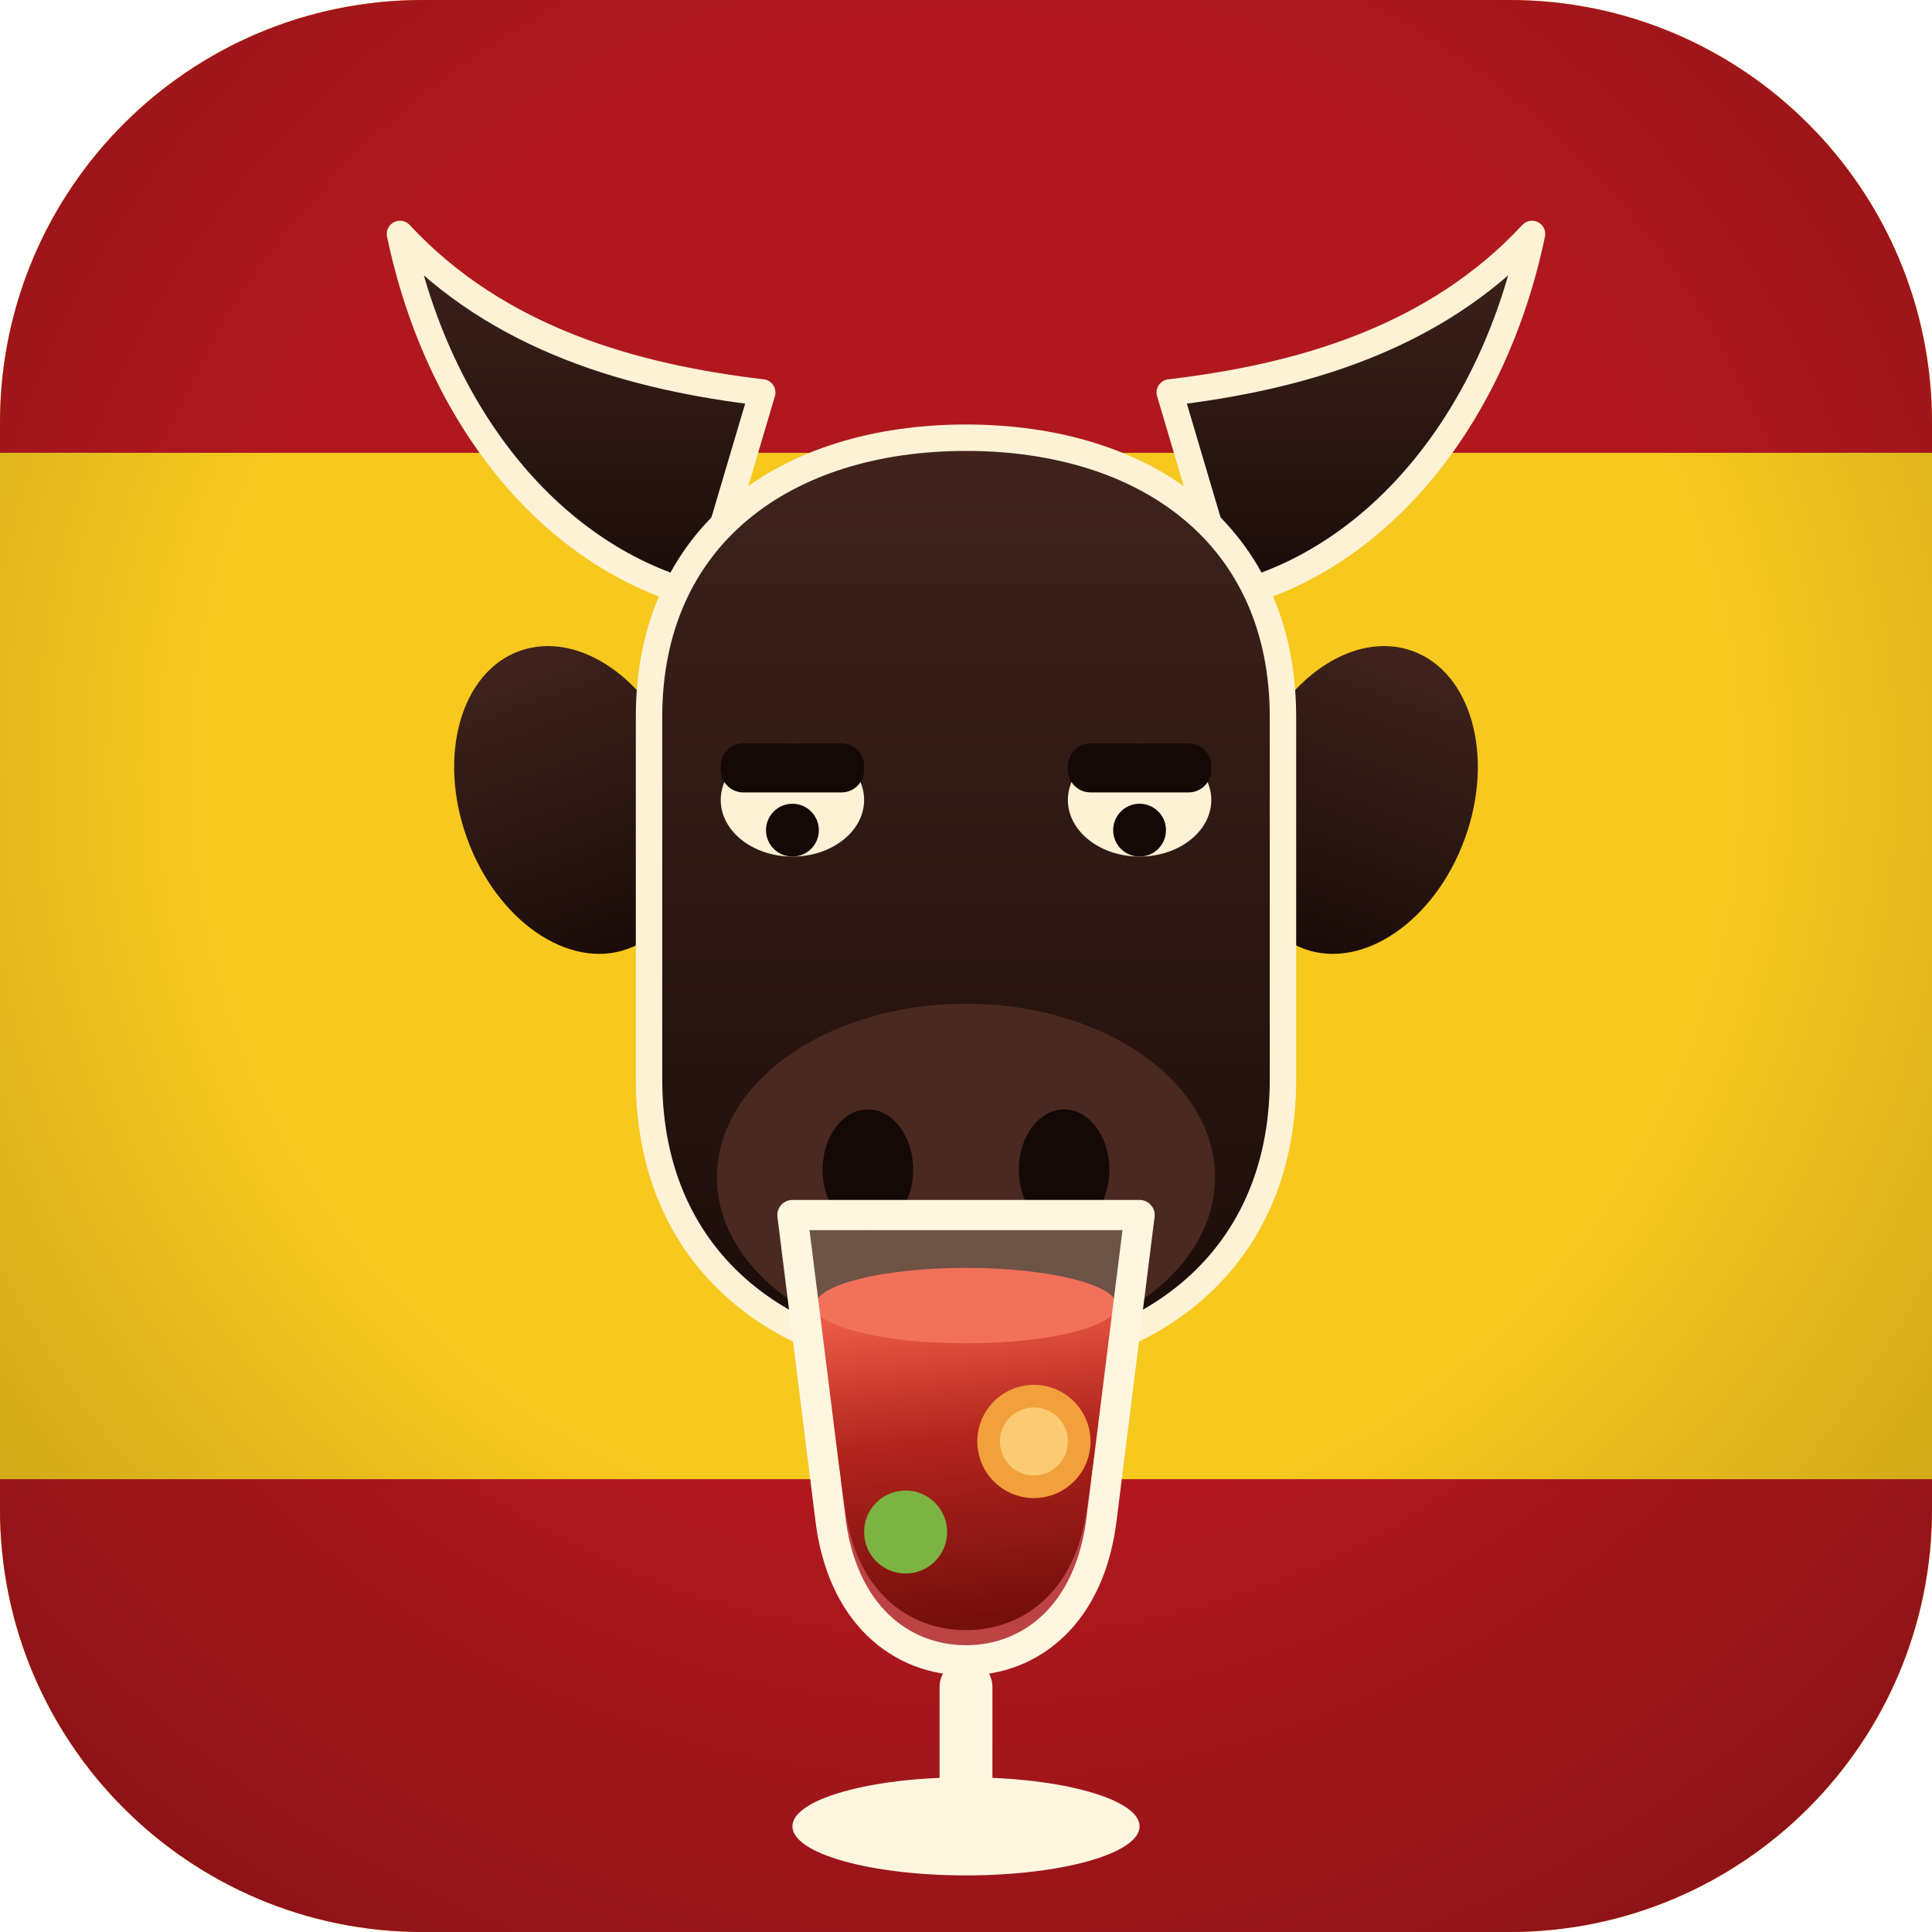
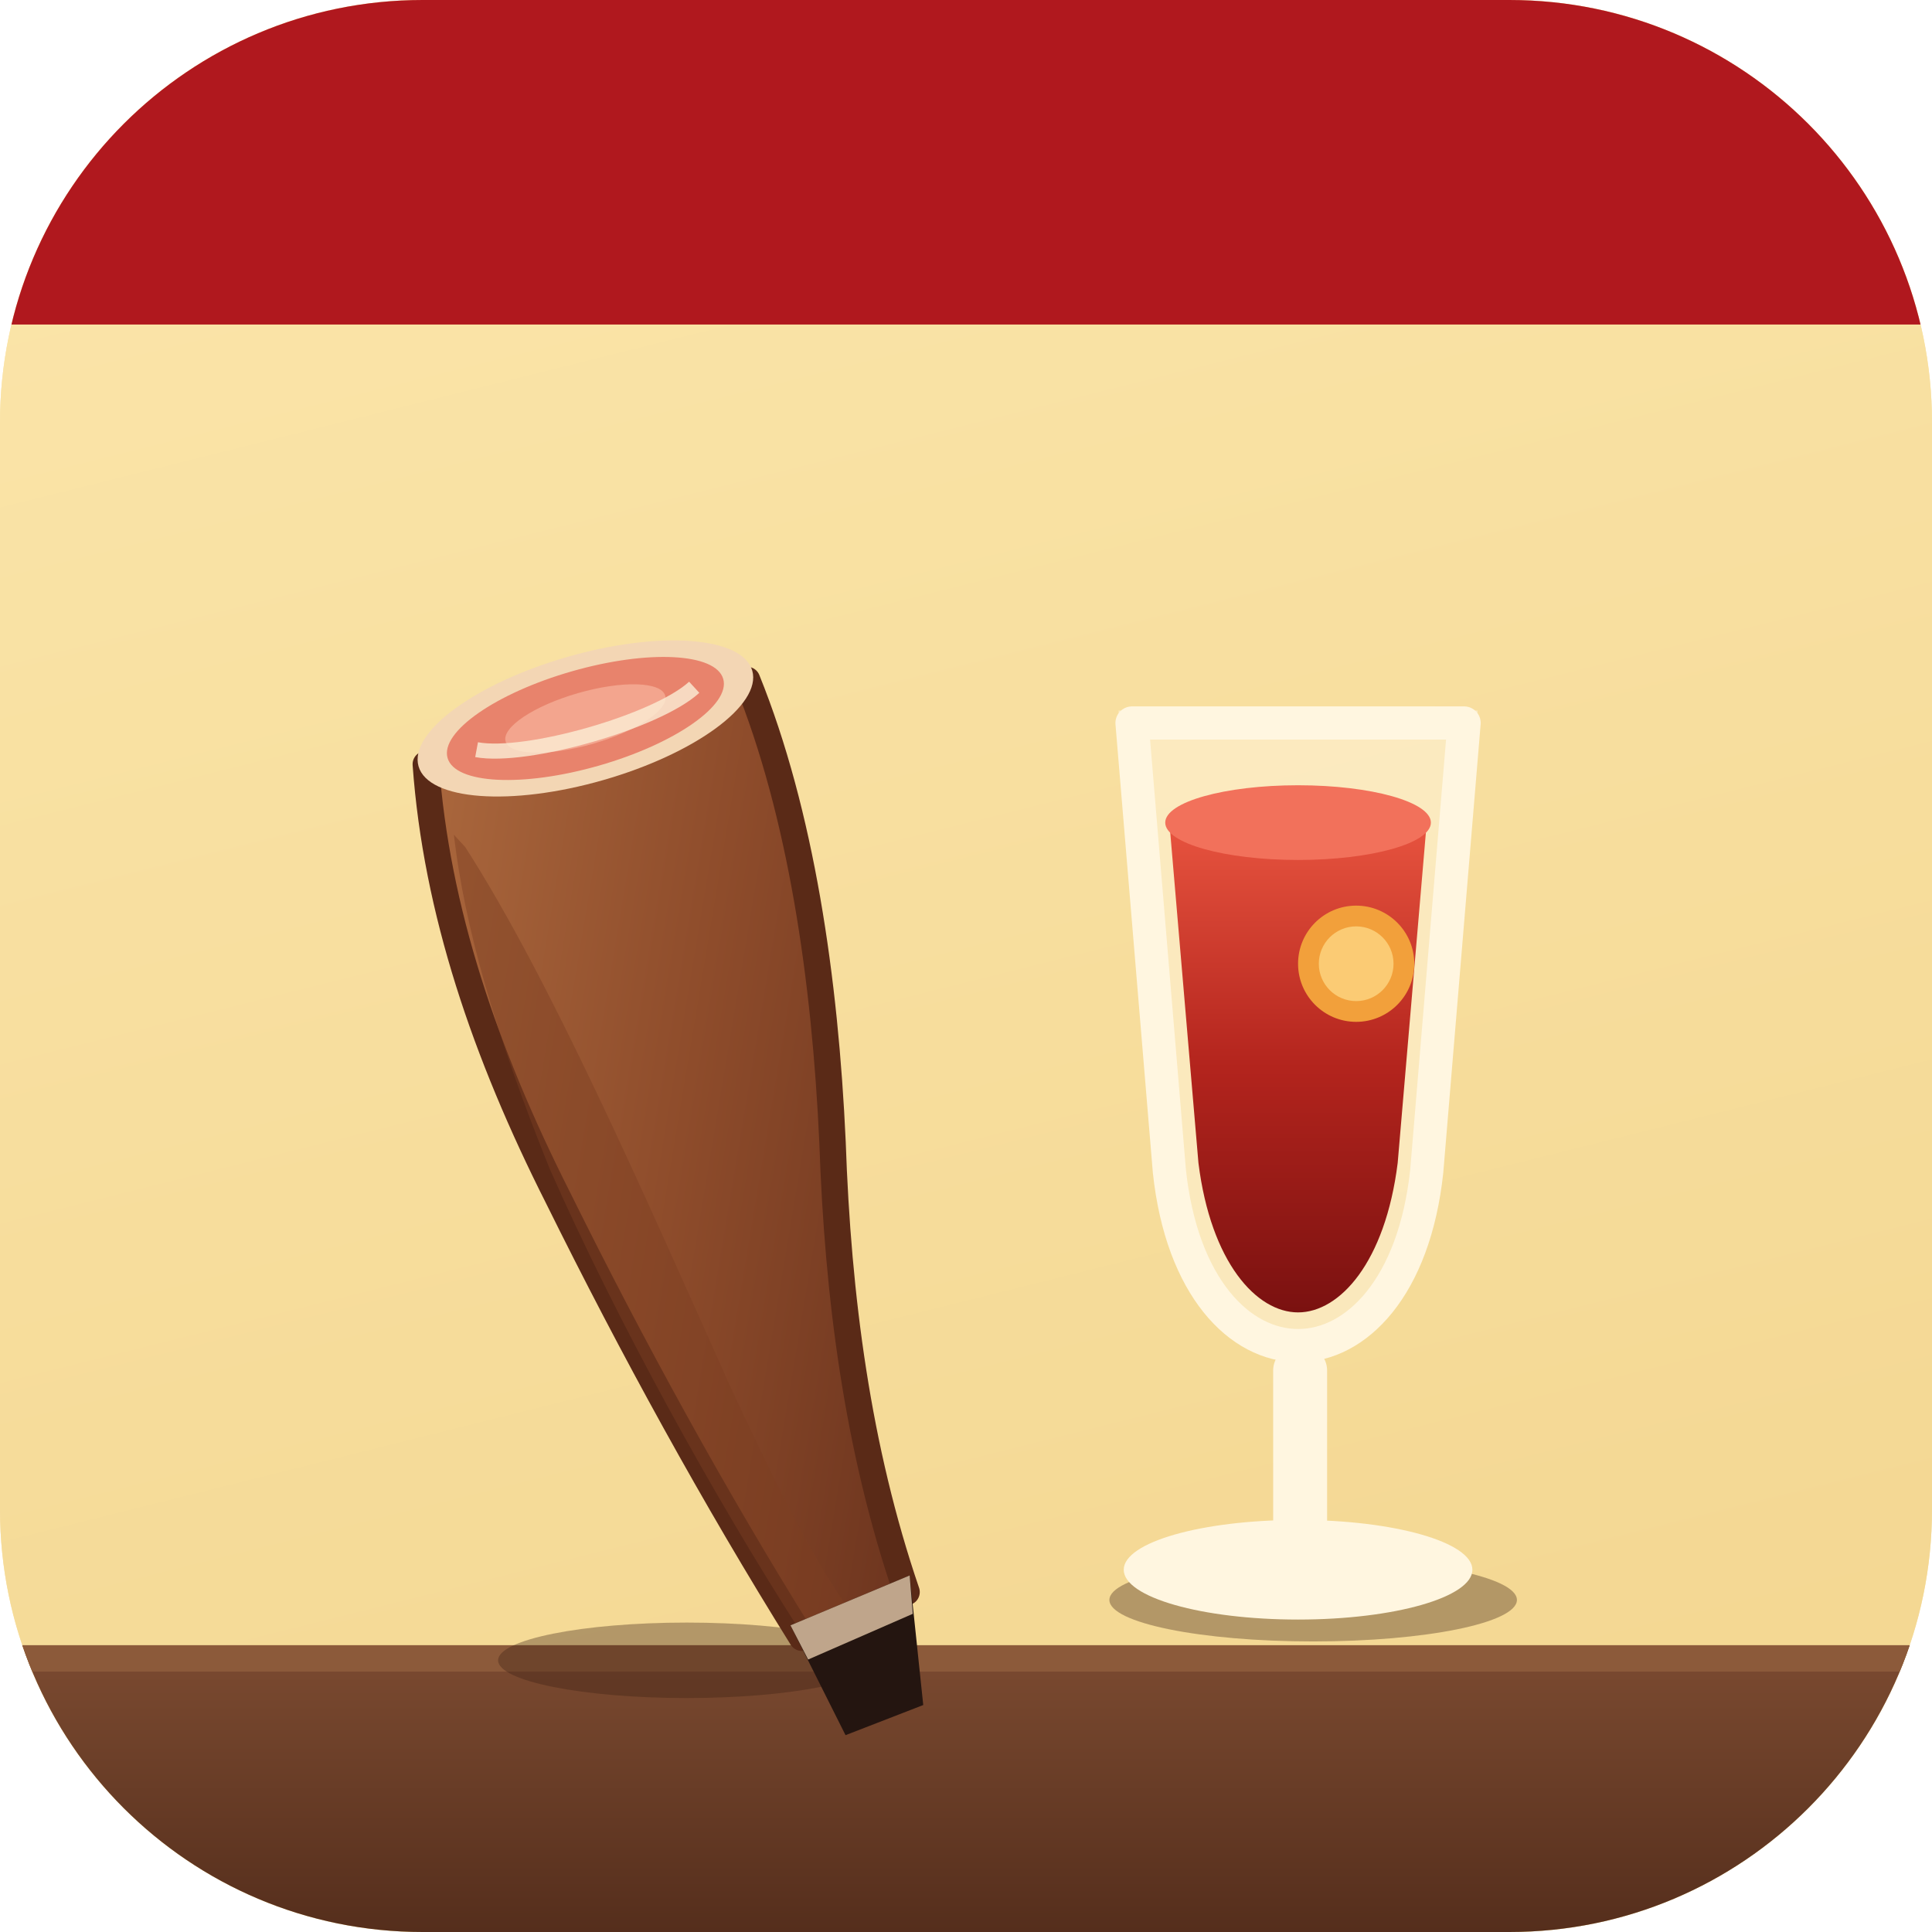
<svg xmlns="http://www.w3.org/2000/svg" width="512" height="512" viewBox="0 0 512 512" role="img" aria-label="Fiesta Siesta">
  <defs>
    <clipPath id="r">
      <rect x="0" y="0" width="512" height="512" rx="112" />
    </clipPath>
-     <radialGradient id="vig" cx="0.5" cy="0.4" r="0.78">
-       <stop offset="50%" stop-color="#000000" stop-opacity="0" />
-       <stop offset="100%" stop-color="#000000" stop-opacity="0.26" />
-     </radialGradient>
-     <linearGradient id="vino" x1="0" y1="0" x2="0.1" y2="1">
-       <stop offset="0%" stop-color="#F2634C" />
-       <stop offset="45%" stop-color="#B3241D" />
-       <stop offset="100%" stop-color="#750F0E" />
+     <linearGradient id="wall" x1="0" y1="0" x2="0.25" y2="1">
+       <stop offset="0%" stop-color="#FEF6E6" />
+       <stop offset="100%" stop-color="#F0DCBA" />
    </linearGradient>
-     <linearGradient id="toro" x1="0" y1="0" x2="0" y2="1">
-       <stop offset="0%" stop-color="#40231C" />
-       <stop offset="100%" stop-color="#1A0C09" />
+     <linearGradient id="wood" x1="0" y1="0" x2="0" y2="1">
+       <stop offset="0%" stop-color="#7C4B31" />
+       <stop offset="100%" stop-color="#552E1C" />
+     </linearGradient>
+     <linearGradient id="jamon" x1="0.1" y1="0" x2="0.9" y2="1">
+       <stop offset="0%" stop-color="#A9663C" />
+       <stop offset="45%" stop-color="#8E4C2B" />
+       <stop offset="100%" stop-color="#66301C" />
+     </linearGradient>
+     <linearGradient id="vino" x1="0" y1="0" x2="0" y2="1">
+       <stop offset="0%" stop-color="#E8543F" />
+       <stop offset="50%" stop-color="#B3241D" />
+       <stop offset="100%" stop-color="#7A1110" />
    </linearGradient>
  </defs>
  <g clip-path="url(#r)">
-     <rect width="512" height="512" fill="#F7C81E" />
-     <rect width="512" height="120" fill="#B0181E" />
-     <rect y="392" width="512" height="120" fill="#B0181E" />
-     <rect width="512" height="512" fill="url(#vig)" />
-     <g fill="url(#toro)">
-       <ellipse cx="152" cy="212" rx="30" ry="42" transform="rotate(-20 152 212)" />
-       <ellipse cx="360" cy="212" rx="30" ry="42" transform="rotate(20 360 212)" />
+     <rect width="512" height="512" fill="#F8D264" />
+     <rect width="512" height="512" fill="url(#wall)" opacity="0.55" />
+     <rect width="512" height="86" fill="#B0181E" />
+     <rect y="436" width="512" height="76" fill="url(#wood)" />
+     <rect y="436" width="512" height="7" fill="#8C5A3A" />
+     <ellipse cx="182" cy="440" rx="50" ry="10" fill="#3A1E10" opacity="0.35" />
+     <ellipse cx="348" cy="424" rx="54" ry="11" fill="#3A1E10" opacity="0.35" />
+     <g transform="rotate(-16 172 300) translate(16 14)">
+       <g>
+         <path d="M126 176 C118 214 120 254 128 296 C136 340 146 384 158 426 L188 422 C186 382 192 342 202 302 C212 260 218 216 214 178 Z" fill="url(#jamon)" />
+         <path d="M126 176 C118 214 120 254 128 296 C136 340 146 384 158 426 L188 422 C186 382 192 342 202 302 C212 260 218 216 214 178 Z" fill="none" stroke="#5A2A17" stroke-width="7" stroke-linejoin="round" />
+         <path d="M130 200 C142 240 150 300 158 356 C163 388 167 408 172 422 L158 424 C146 384 134 332 128 288 C124 250 124 220 128 196 Z" fill="#7C3E22" opacity="0.45" />
+         <ellipse cx="170" cy="176" rx="46" ry="17" fill="#F3D6B4" />
+         <ellipse cx="170" cy="176" rx="38" ry="13" fill="#E8836C" />
+         <ellipse cx="170" cy="176" rx="22" ry="7" fill="#F4A991" opacity="0.9" />
+         <path d="M140 176 C152 182 188 182 200 176" stroke="#FBEFD6" stroke-width="4" fill="none" opacity="0.8" />
+         <path d="M156 422 L190 418 L184 452 L162 454 Z" fill="#241510" />
+         <path d="M156 422 L190 418 L188 428 L158 432 Z" fill="#F3D6B4" opacity="0.75" />
+       </g>
    </g>
-     <g fill="url(#toro)" stroke="#FDF2D6" stroke-width="7" stroke-linejoin="round" stroke-linecap="round">
-       <path d="M186 158 C146 148 116 110 106 62 C132 90 168 100 202 104 Z" />
-       <path d="M326 158 C366 148 396 110 406 62 C380 90 344 100 310 104 Z" />
-       <path d="M172 190 C172 142 208 116 256 116 C304 116 340 142 340 190 L340 286 C340 336 302 362 256 362 C210 362 172 336 172 286 Z" />
-     </g>
-     <ellipse cx="256" cy="312" rx="66" ry="46" fill="#4A2A20" />
-     <ellipse cx="230" cy="310" rx="12" ry="16" fill="#140907" />
-     <ellipse cx="282" cy="310" rx="12" ry="16" fill="#140907" />
-     <g fill="#FDF2D6">
-       <ellipse cx="210" cy="212" rx="19" ry="15" />
-       <ellipse cx="302" cy="212" rx="19" ry="15" />
-     </g>
-     <g fill="#140907">
-       <rect x="191" y="197" width="38" height="13" rx="6" />
-       <rect x="283" y="197" width="38" height="13" rx="6" />
-       <ellipse cx="210" cy="220" rx="7" ry="7" />
-       <ellipse cx="302" cy="220" rx="7" ry="7" />
-     </g>
-     <g transform="rotate(0 256 400) translate(256 400) scale(1.0) translate(-256 -400)">
-       <path d="M210 322 L302 322 L292 402 C289 428 273 440 256 440 C239 440 223 428 220 402 Z" fill="#FFF6E0" opacity="0.2" />
-       <path d="M216 346 L296 346 L288 400 C285 422 271 432 256 432 C241 432 227 422 224 400 Z" fill="url(#vino)" />
-       <ellipse cx="256" cy="346" rx="40" ry="10" fill="#F2715B" />
-       <circle cx="274" cy="382" r="15" fill="#F2A03B" />
-       <circle cx="274" cy="382" r="9" fill="#FBCB74" />
-       <circle cx="240" cy="406" r="11" fill="#7CB342" />
-       <path d="M210 322 L302 322 L292 402 C289 428 273 440 256 440 C239 440 223 428 220 402 Z" fill="none" stroke="#FFF6E0" stroke-width="8" stroke-linejoin="round" />
-       <rect x="249" y="440" width="14" height="40" rx="7" fill="#FFF6E0" />
-       <ellipse cx="256" cy="484" rx="46" ry="13" fill="#FFF6E0" />
+     <g transform="translate(344 416) scale(1.1) translate(-344 -416)">
+       <path d="M304 212 L384 212 L375 320 C372 348 358 362 344 362 C330 362 316 348 313 320 Z" fill="#FFF6E0" opacity="0.5" stroke="#FFF8E7" stroke-width="6" />
+       <path d="M313 236 L375 236 L368 318 C365 342 354 354 344 354 C334 354 323 342 320 318 Z" fill="url(#vino)" />
+       <ellipse cx="344" cy="236" rx="32" ry="9" fill="#F2715B" />
+       <circle cx="358" cy="270" r="14" fill="#F2A03B" />
+       <circle cx="358" cy="270" r="9" fill="#FBCB74" />
+       <path d="M304 212 L384 212 L375 320 C372 348 358 362 344 362 C330 362 316 348 313 320 Z" fill="none" stroke="#FFF6E0" stroke-width="8" stroke-linejoin="round" />
+       <rect x="338" y="362" width="13" height="48" rx="6" fill="#FFF6E0" />
+       <ellipse cx="344" cy="416" rx="42" ry="12" fill="#FFF6E0" />
    </g>
  </g>
</svg>
